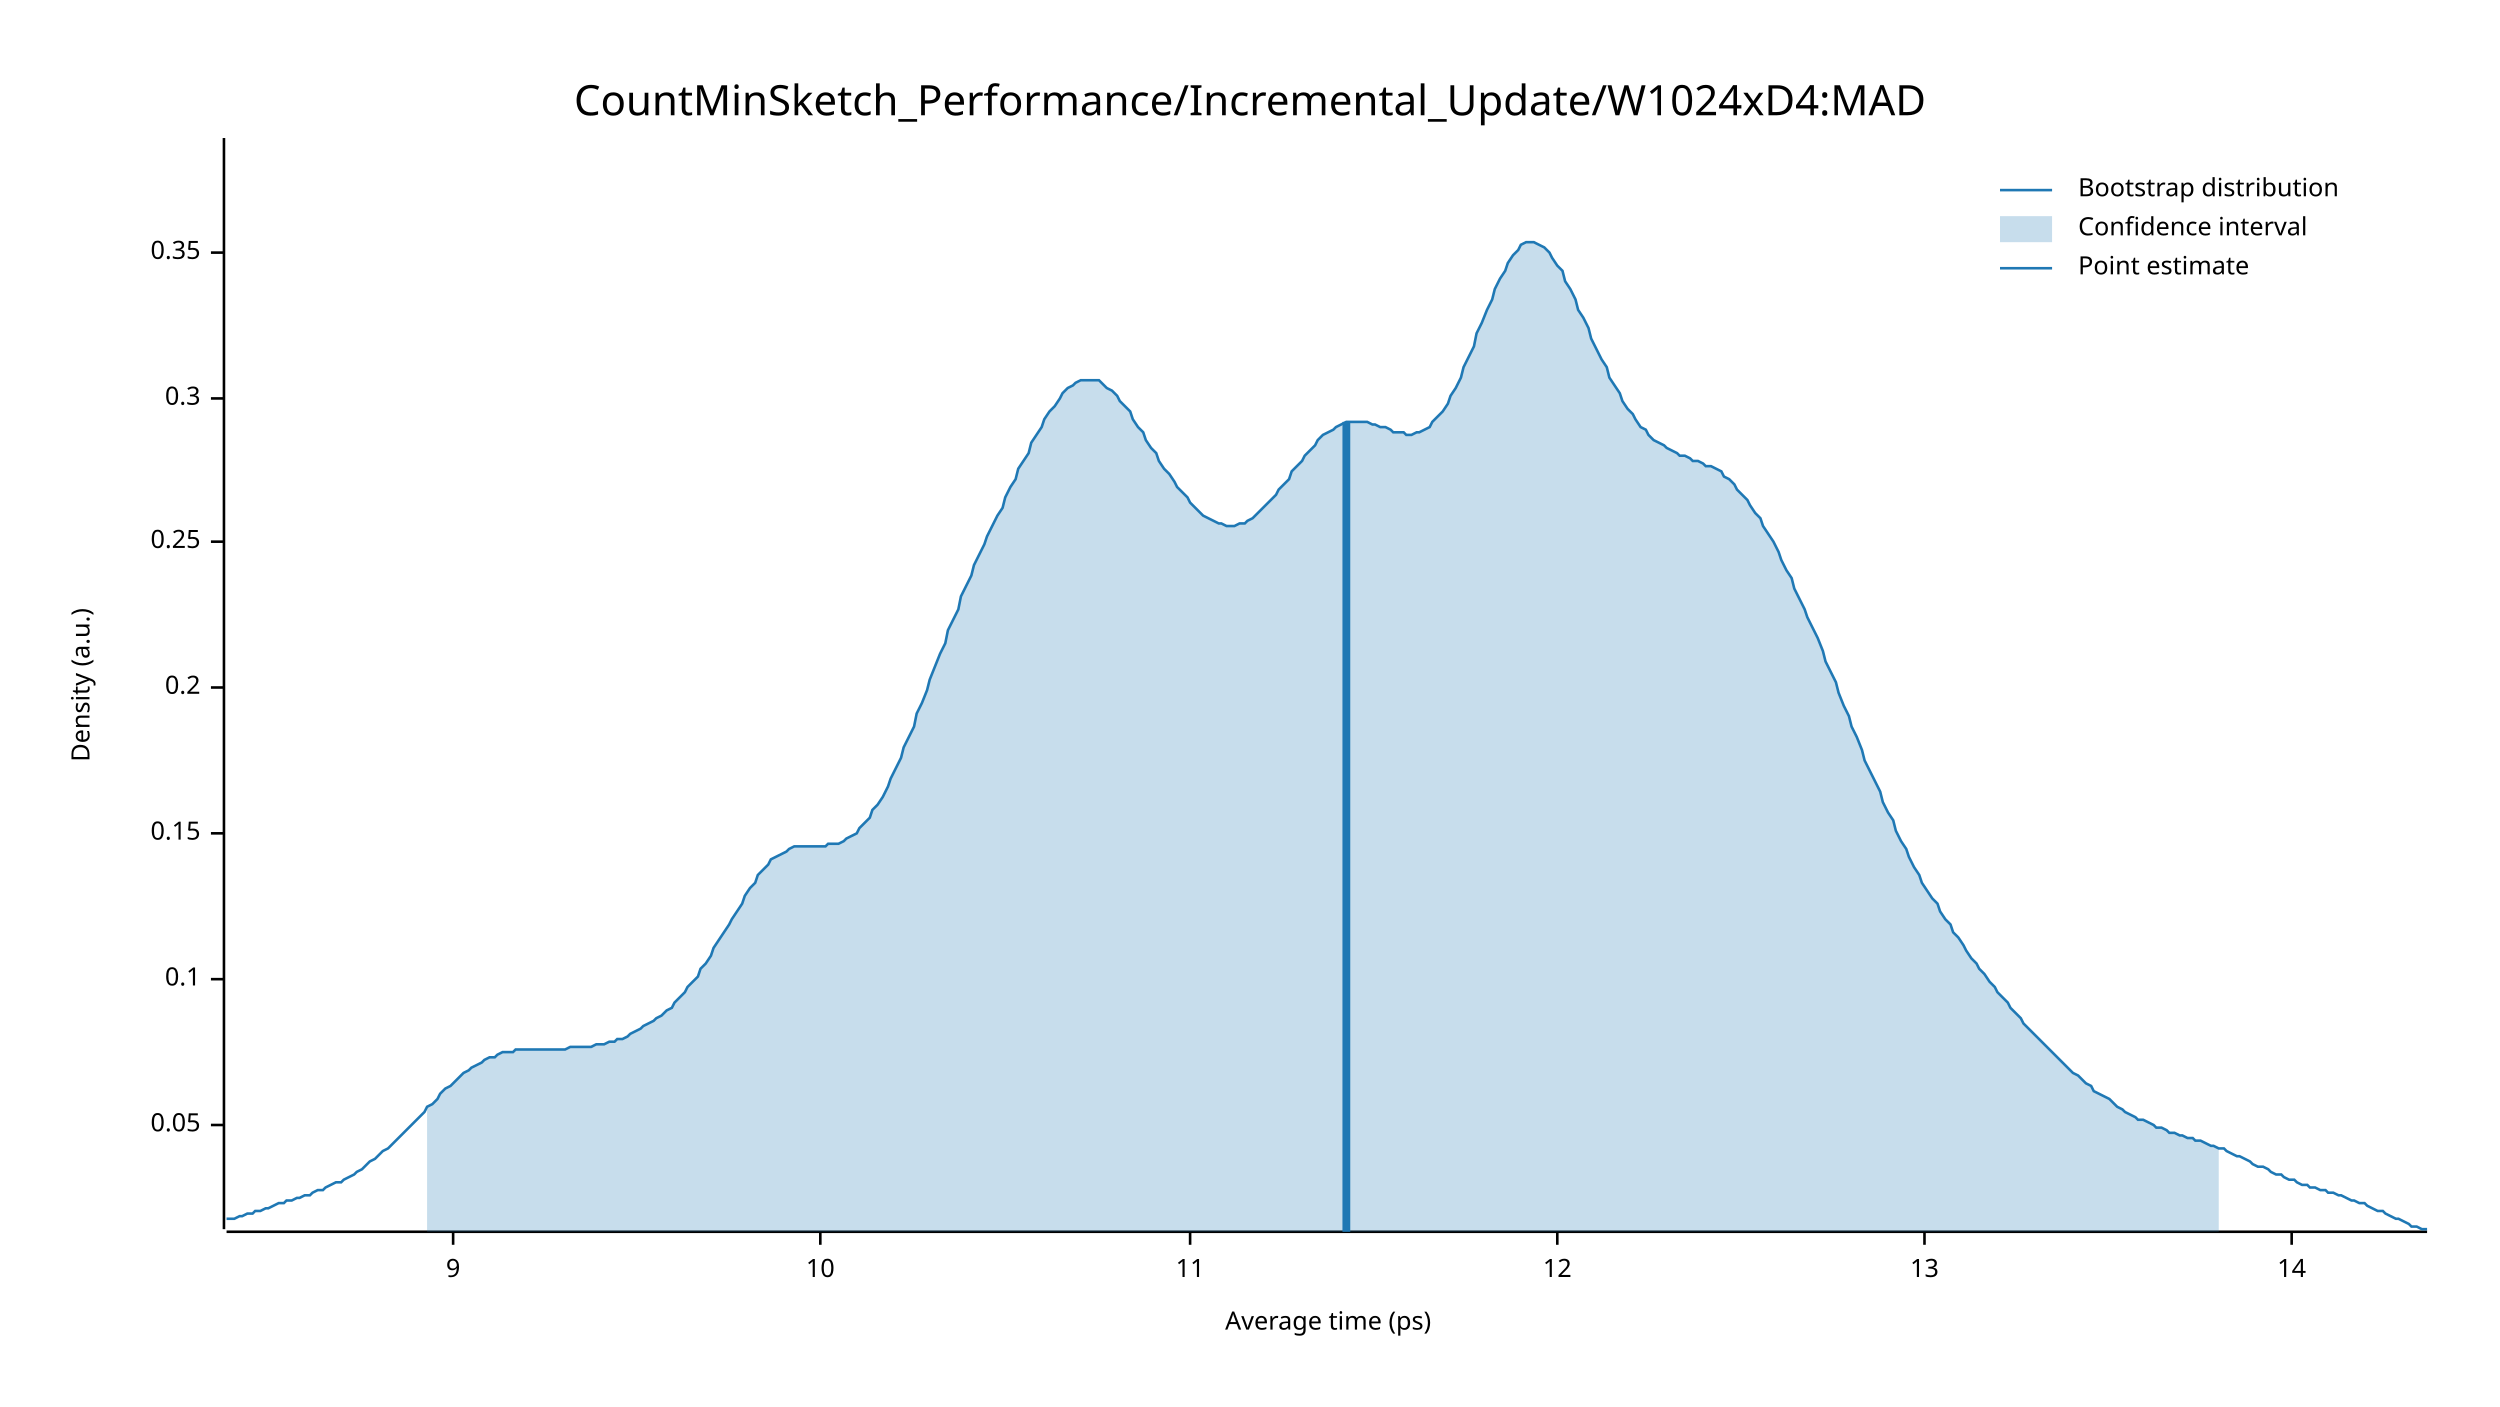
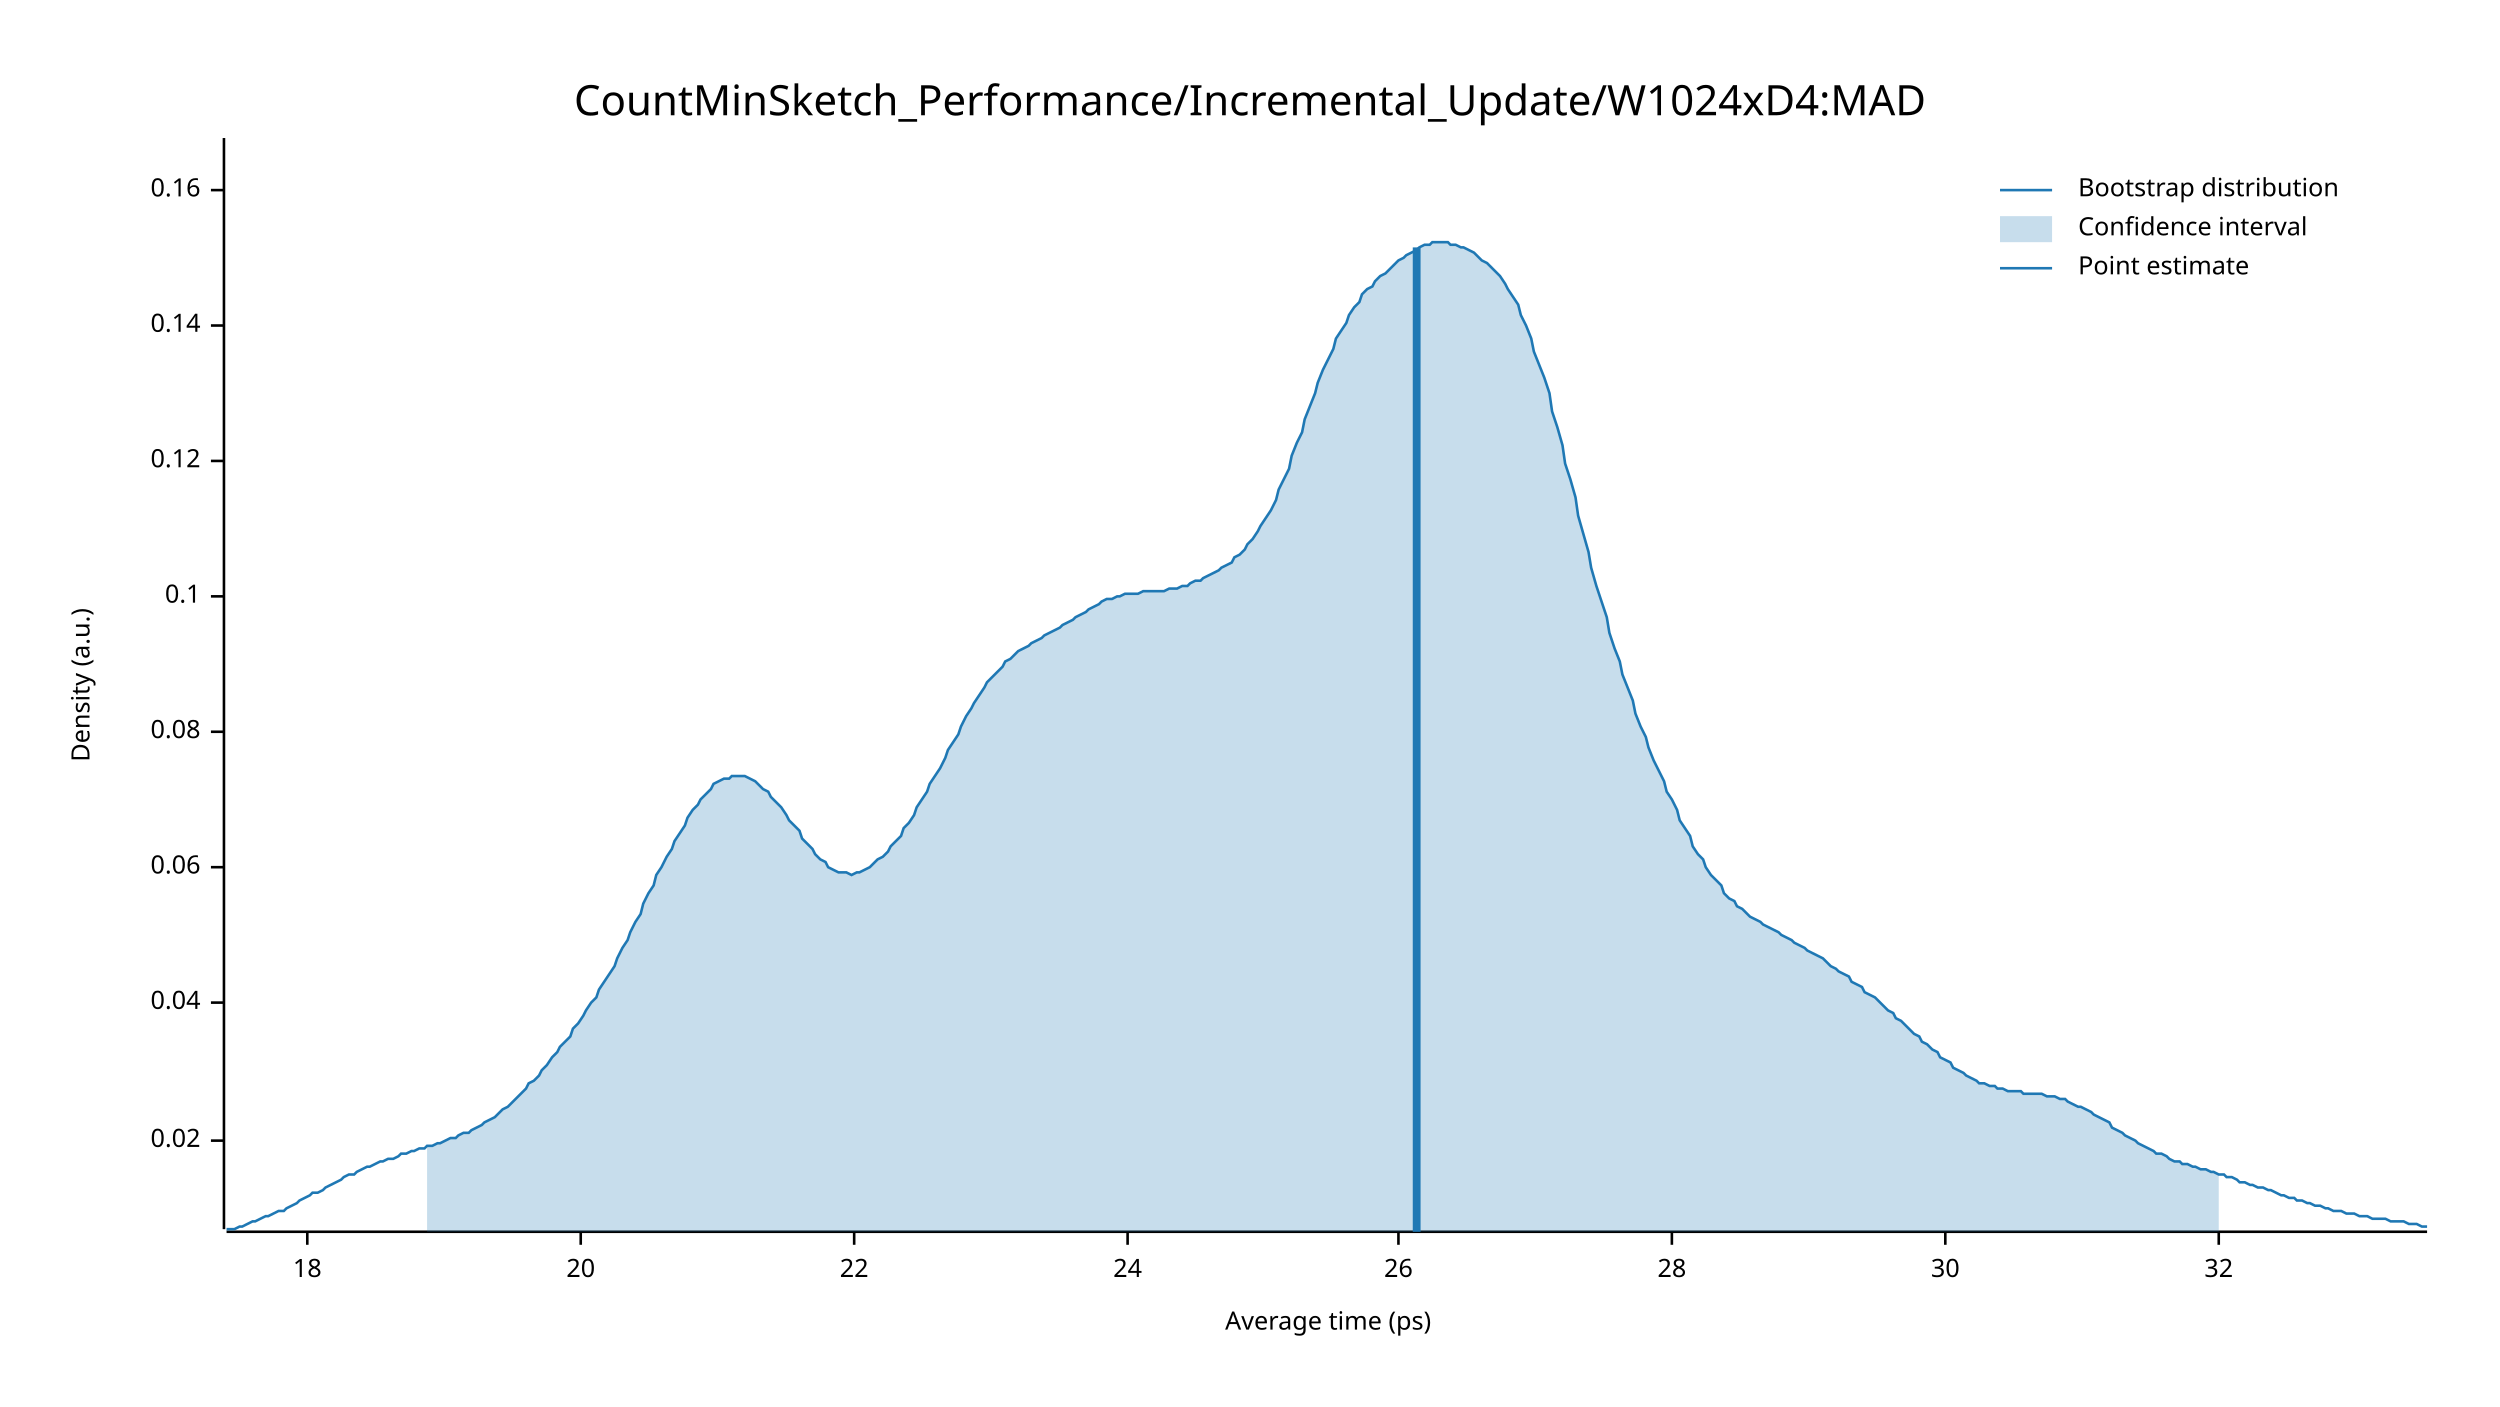
<svg xmlns="http://www.w3.org/2000/svg" width="960" height="540" viewBox="0 0 960 540">
  <text x="480" y="32" dy="0.76em" text-anchor="middle" font-family="sans-serif" font-size="16.129" opacity="1" fill="#000000">
CountMinSketch_Performance/Incremental_Update/W1024xD4:MAD
</text>
  <text x="27" y="263" dy="0.76em" text-anchor="middle" font-family="sans-serif" font-size="9.677" opacity="1" fill="#000000" transform="rotate(270, 27, 263)">
Density (a.u.)
</text>
  <text x="510" y="513" dy="-0.5ex" text-anchor="middle" font-family="sans-serif" font-size="9.677" opacity="1" fill="#000000">
Average time (ps)
</text>
  <polyline fill="none" opacity="1" stroke="#000000" stroke-width="1" points="86,53 86,472 " />
-   <text x="77" y="432" dy="0.5ex" text-anchor="end" font-family="sans-serif" font-size="9.677" opacity="1" fill="#000000">
- 0.05
+   <text x="77" y="438" dy="0.5ex" text-anchor="end" font-family="sans-serif" font-size="9.677" opacity="1" fill="#000000">
+ 0.02
</text>
-   <polyline fill="none" opacity="1" stroke="#000000" stroke-width="1" points="81,432 86,432 " />
-   <text x="77" y="376" dy="0.5ex" text-anchor="end" font-family="sans-serif" font-size="9.677" opacity="1" fill="#000000">
+   <polyline fill="none" opacity="1" stroke="#000000" stroke-width="1" points="81,438 86,438 " />
+   <text x="77" y="385" dy="0.5ex" text-anchor="end" font-family="sans-serif" font-size="9.677" opacity="1" fill="#000000">
+ 0.04
+ </text>
+   <polyline fill="none" opacity="1" stroke="#000000" stroke-width="1" points="81,385 86,385 " />
+   <text x="77" y="333" dy="0.5ex" text-anchor="end" font-family="sans-serif" font-size="9.677" opacity="1" fill="#000000">
+ 0.06
+ </text>
+   <polyline fill="none" opacity="1" stroke="#000000" stroke-width="1" points="81,333 86,333 " />
+   <text x="77" y="281" dy="0.5ex" text-anchor="end" font-family="sans-serif" font-size="9.677" opacity="1" fill="#000000">
+ 0.08
+ </text>
+   <polyline fill="none" opacity="1" stroke="#000000" stroke-width="1" points="81,281 86,281 " />
+   <text x="77" y="229" dy="0.5ex" text-anchor="end" font-family="sans-serif" font-size="9.677" opacity="1" fill="#000000">
0.1
</text>
-   <polyline fill="none" opacity="1" stroke="#000000" stroke-width="1" points="81,376 86,376 " />
-   <text x="77" y="320" dy="0.5ex" text-anchor="end" font-family="sans-serif" font-size="9.677" opacity="1" fill="#000000">
- 0.15
+   <polyline fill="none" opacity="1" stroke="#000000" stroke-width="1" points="81,229 86,229 " />
+   <text x="77" y="177" dy="0.5ex" text-anchor="end" font-family="sans-serif" font-size="9.677" opacity="1" fill="#000000">
+ 0.12
</text>
-   <polyline fill="none" opacity="1" stroke="#000000" stroke-width="1" points="81,320 86,320 " />
-   <text x="77" y="264" dy="0.5ex" text-anchor="end" font-family="sans-serif" font-size="9.677" opacity="1" fill="#000000">
- 0.2
+   <polyline fill="none" opacity="1" stroke="#000000" stroke-width="1" points="81,177 86,177 " />
+   <text x="77" y="125" dy="0.5ex" text-anchor="end" font-family="sans-serif" font-size="9.677" opacity="1" fill="#000000">
+ 0.14
</text>
-   <polyline fill="none" opacity="1" stroke="#000000" stroke-width="1" points="81,264 86,264 " />
-   <text x="77" y="208" dy="0.5ex" text-anchor="end" font-family="sans-serif" font-size="9.677" opacity="1" fill="#000000">
- 0.25
+   <polyline fill="none" opacity="1" stroke="#000000" stroke-width="1" points="81,125 86,125 " />
+   <text x="77" y="73" dy="0.5ex" text-anchor="end" font-family="sans-serif" font-size="9.677" opacity="1" fill="#000000">
+ 0.16
</text>
-   <polyline fill="none" opacity="1" stroke="#000000" stroke-width="1" points="81,208 86,208 " />
-   <text x="77" y="153" dy="0.5ex" text-anchor="end" font-family="sans-serif" font-size="9.677" opacity="1" fill="#000000">
- 0.3
+   <polyline fill="none" opacity="1" stroke="#000000" stroke-width="1" points="81,73 86,73 " />
+   <polyline fill="none" opacity="1" stroke="#000000" stroke-width="1" points="87,473 932,473 " />
+   <text x="118" y="483" dy="0.76em" text-anchor="middle" font-family="sans-serif" font-size="9.677" opacity="1" fill="#000000">
+ 18
</text>
-   <polyline fill="none" opacity="1" stroke="#000000" stroke-width="1" points="81,153 86,153 " />
-   <text x="77" y="97" dy="0.5ex" text-anchor="end" font-family="sans-serif" font-size="9.677" opacity="1" fill="#000000">
- 0.35
+   <polyline fill="none" opacity="1" stroke="#000000" stroke-width="1" points="118,473 118,478 " />
+   <text x="223" y="483" dy="0.76em" text-anchor="middle" font-family="sans-serif" font-size="9.677" opacity="1" fill="#000000">
+ 20
</text>
-   <polyline fill="none" opacity="1" stroke="#000000" stroke-width="1" points="81,97 86,97 " />
-   <polyline fill="none" opacity="1" stroke="#000000" stroke-width="1" points="87,473 932,473 " />
-   <text x="174" y="483" dy="0.76em" text-anchor="middle" font-family="sans-serif" font-size="9.677" opacity="1" fill="#000000">
- 9
+   <polyline fill="none" opacity="1" stroke="#000000" stroke-width="1" points="223,473 223,478 " />
+   <text x="328" y="483" dy="0.76em" text-anchor="middle" font-family="sans-serif" font-size="9.677" opacity="1" fill="#000000">
+ 22
</text>
-   <polyline fill="none" opacity="1" stroke="#000000" stroke-width="1" points="174,473 174,478 " />
-   <text x="315" y="483" dy="0.76em" text-anchor="middle" font-family="sans-serif" font-size="9.677" opacity="1" fill="#000000">
- 10
+   <polyline fill="none" opacity="1" stroke="#000000" stroke-width="1" points="328,473 328,478 " />
+   <text x="433" y="483" dy="0.76em" text-anchor="middle" font-family="sans-serif" font-size="9.677" opacity="1" fill="#000000">
+ 24
</text>
-   <polyline fill="none" opacity="1" stroke="#000000" stroke-width="1" points="315,473 315,478 " />
-   <text x="457" y="483" dy="0.76em" text-anchor="middle" font-family="sans-serif" font-size="9.677" opacity="1" fill="#000000">
- 11
+   <polyline fill="none" opacity="1" stroke="#000000" stroke-width="1" points="433,473 433,478 " />
+   <text x="537" y="483" dy="0.76em" text-anchor="middle" font-family="sans-serif" font-size="9.677" opacity="1" fill="#000000">
+ 26
</text>
-   <polyline fill="none" opacity="1" stroke="#000000" stroke-width="1" points="457,473 457,478 " />
-   <text x="598" y="483" dy="0.76em" text-anchor="middle" font-family="sans-serif" font-size="9.677" opacity="1" fill="#000000">
- 12
+   <polyline fill="none" opacity="1" stroke="#000000" stroke-width="1" points="537,473 537,478 " />
+   <text x="642" y="483" dy="0.76em" text-anchor="middle" font-family="sans-serif" font-size="9.677" opacity="1" fill="#000000">
+ 28
</text>
-   <polyline fill="none" opacity="1" stroke="#000000" stroke-width="1" points="598,473 598,478 " />
-   <text x="739" y="483" dy="0.76em" text-anchor="middle" font-family="sans-serif" font-size="9.677" opacity="1" fill="#000000">
- 13
+   <polyline fill="none" opacity="1" stroke="#000000" stroke-width="1" points="642,473 642,478 " />
+   <text x="747" y="483" dy="0.76em" text-anchor="middle" font-family="sans-serif" font-size="9.677" opacity="1" fill="#000000">
+ 30
</text>
-   <polyline fill="none" opacity="1" stroke="#000000" stroke-width="1" points="739,473 739,478 " />
-   <text x="880" y="483" dy="0.76em" text-anchor="middle" font-family="sans-serif" font-size="9.677" opacity="1" fill="#000000">
- 14
+   <polyline fill="none" opacity="1" stroke="#000000" stroke-width="1" points="747,473 747,478 " />
+   <text x="852" y="483" dy="0.76em" text-anchor="middle" font-family="sans-serif" font-size="9.677" opacity="1" fill="#000000">
+ 32
</text>
-   <polyline fill="none" opacity="1" stroke="#000000" stroke-width="1" points="880,473 880,478 " />
-   <polyline fill="none" opacity="1" stroke="#1F78B4" stroke-width="1" points="87,468 88,468 90,468 92,467 93,467 95,466 97,466 98,465 100,465 102,464 103,464 105,463 107,462 109,462 110,461 112,461 114,460 115,460 117,459 119,459 120,458 122,457 124,457 125,456 127,455 129,454 131,454 132,453 134,452 136,451 137,450 139,449 141,447 142,446 144,445 146,443 147,442 149,441 151,439 153,437 154,436 156,434 158,432 159,431 161,429 163,427 164,425 166,424 168,422 169,420 171,418 173,417 175,415 176,414 178,412 180,411 181,410 183,409 185,408 186,407 188,406 190,406 191,405 193,404 195,404 197,404 198,403 200,403 202,403 203,403 205,403 207,403 208,403 210,403 212,403 214,403 215,403 217,403 219,402 220,402 222,402 224,402 225,402 227,402 229,401 230,401 232,401 234,400 236,400 237,399 239,399 241,398 242,397 244,396 246,395 247,394 249,393 251,392 252,391 254,390 256,388 258,387 259,385 261,383 263,381 264,379 266,377 268,375 269,372 271,370 273,367 274,364 276,361 278,358 280,355 281,353 283,350 285,347 286,344 288,341 290,339 291,336 293,334 295,332 296,330 298,329 300,328 302,327 303,326 305,325 307,325 308,325 310,325 312,325 313,325 315,325 317,325 318,324 320,324 322,324 324,323 325,322 327,321 329,320 330,318 332,316 334,314 335,311 337,309 339,306 341,302 342,299 344,295 346,291 347,287 349,283 351,279 352,274 354,270 356,265 357,261 359,256 361,251 363,247 364,242 366,238 368,234 369,229 371,225 373,221 374,217 376,213 378,209 379,206 381,202 383,198 385,195 386,191 388,187 390,184 391,180 393,177 395,174 396,170 398,167 400,164 401,161 403,158 405,156 407,153 408,151 410,149 412,148 413,147 415,146 417,146 418,146 420,146 422,146 423,147 425,149 427,150 429,152 430,154 432,156 434,158 435,161 437,164 439,166 440,169 442,172 444,174 445,177 447,180 449,182 451,185 452,187 454,189 456,191 457,193 459,195 461,197 462,198 464,199 466,200 468,201 469,201 471,202 473,202 474,202 476,201 478,201 479,200 481,199 483,197 484,196 486,194 488,192 490,190 491,188 493,186 495,184 496,181 498,179 500,177 501,175 503,173 505,171 506,169 508,167 510,166 512,165 513,164 515,163 517,162 518,162 520,162 522,162 523,162 525,162 527,163 528,163 530,164 532,164 534,165 535,166 537,166 539,166 540,167 542,167 544,166 545,166 547,165 549,164 550,162 552,160 554,158 556,155 557,152 559,149 561,145 562,141 564,137 566,133 567,128 569,124 571,119 573,115 574,111 576,107 578,104 579,101 581,98 583,96 584,94 586,93 588,93 589,93 591,94 593,95 595,97 596,99 598,102 600,104 601,108 603,111 605,115 606,119 608,122 610,126 611,130 613,134 615,138 617,141 618,145 620,148 622,151 623,154 625,157 627,159 628,161 630,164 632,165 633,167 635,169 637,170 639,171 640,172 642,173 644,174 645,175 647,175 649,176 650,177 652,177 654,178 655,179 657,179 659,180 661,181 662,183 664,184 666,186 667,188 669,190 671,192 672,194 674,197 676,199 677,202 679,205 681,208 683,212 684,215 686,219 688,222 689,226 691,230 693,234 694,237 696,241 698,245 700,250 701,254 703,258 705,262 706,266 708,271 710,275 711,279 713,283 715,288 716,292 718,296 720,300 722,304 723,308 725,312 727,315 728,319 730,323 732,326 733,329 735,333 737,336 738,339 740,342 742,345 744,347 745,350 747,353 749,355 750,358 752,360 754,363 755,365 757,368 759,370 760,372 762,374 764,377 766,379 767,381 769,383 771,385 772,387 774,389 776,391 777,393 779,395 781,397 782,398 784,400 786,402 788,404 789,405 791,407 793,409 794,410 796,412 798,413 799,414 801,416 803,417 804,419 806,420 808,421 810,422 811,423 813,425 815,426 816,427 818,428 820,429 821,430 823,430 825,431 827,432 828,433 830,433 832,434 833,435 835,435 837,436 838,436 840,437 842,437 843,438 845,438 847,439 849,440 850,440 852,441 854,441 855,442 857,443 859,444 860,444 862,445 864,446 865,447 867,448 869,448 871,449 872,450 874,451 876,451 877,452 879,453 881,453 882,454 884,455 886,455 887,456 889,456 891,457 893,457 894,458 896,458 898,459 899,459 901,460 903,461 904,461 906,462 908,462 909,463 911,464 913,465 915,465 916,466 918,467 920,468 921,468 923,469 925,470 926,471 928,471 930,472 932,472 " />
-   <polygon opacity="0.25" fill="#1F78B4" points="164,425 166,424 168,422 169,420 171,418 173,417 175,415 176,414 178,412 180,411 181,410 183,409 185,408 186,407 188,406 190,406 191,405 193,404 195,404 197,404 198,403 200,403 202,403 203,403 205,403 207,403 208,403 210,403 212,403 214,403 215,403 217,403 219,402 220,402 222,402 224,402 225,402 227,402 229,401 230,401 232,401 234,400 236,400 237,399 239,399 241,398 242,397 244,396 246,395 247,394 249,393 251,392 252,391 254,390 256,388 258,387 259,385 261,383 263,381 264,379 266,377 268,375 269,372 271,370 273,367 274,364 276,361 278,358 280,355 281,353 283,350 285,347 286,344 288,341 290,339 291,336 293,334 295,332 296,330 298,329 300,328 302,327 303,326 305,325 307,325 308,325 310,325 312,325 313,325 315,325 317,325 318,324 320,324 322,324 324,323 325,322 327,321 329,320 330,318 332,316 334,314 335,311 337,309 339,306 341,302 342,299 344,295 346,291 347,287 349,283 351,279 352,274 354,270 356,265 357,261 359,256 361,251 363,247 364,242 366,238 368,234 369,229 371,225 373,221 374,217 376,213 378,209 379,206 381,202 383,198 385,195 386,191 388,187 390,184 391,180 393,177 395,174 396,170 398,167 400,164 401,161 403,158 405,156 407,153 408,151 410,149 412,148 413,147 415,146 417,146 418,146 420,146 422,146 423,147 425,149 427,150 429,152 430,154 432,156 434,158 435,161 437,164 439,166 440,169 442,172 444,174 445,177 447,180 449,182 451,185 452,187 454,189 456,191 457,193 459,195 461,197 462,198 464,199 466,200 468,201 469,201 471,202 473,202 474,202 476,201 478,201 479,200 481,199 483,197 484,196 486,194 488,192 490,190 491,188 493,186 495,184 496,181 498,179 500,177 501,175 503,173 505,171 506,169 508,167 510,166 512,165 513,164 515,163 517,162 518,162 520,162 522,162 523,162 525,162 527,163 528,163 530,164 532,164 534,165 535,166 537,166 539,166 540,167 542,167 544,166 545,166 547,165 549,164 550,162 552,160 554,158 556,155 557,152 559,149 561,145 562,141 564,137 566,133 567,128 569,124 571,119 573,115 574,111 576,107 578,104 579,101 581,98 583,96 584,94 586,93 588,93 589,93 591,94 593,95 595,97 596,99 598,102 600,104 601,108 603,111 605,115 606,119 608,122 610,126 611,130 613,134 615,138 617,141 618,145 620,148 622,151 623,154 625,157 627,159 628,161 630,164 632,165 633,167 635,169 637,170 639,171 640,172 642,173 644,174 645,175 647,175 649,176 650,177 652,177 654,178 655,179 657,179 659,180 661,181 662,183 664,184 666,186 667,188 669,190 671,192 672,194 674,197 676,199 677,202 679,205 681,208 683,212 684,215 686,219 688,222 689,226 691,230 693,234 694,237 696,241 698,245 700,250 701,254 703,258 705,262 706,266 708,271 710,275 711,279 713,283 715,288 716,292 718,296 720,300 722,304 723,308 725,312 727,315 728,319 730,323 732,326 733,329 735,333 737,336 738,339 740,342 742,345 744,347 745,350 747,353 749,355 750,358 752,360 754,363 755,365 757,368 759,370 760,372 762,374 764,377 766,379 767,381 769,383 771,385 772,387 774,389 776,391 777,393 779,395 781,397 782,398 784,400 786,402 788,404 789,405 791,407 793,409 794,410 796,412 798,413 799,414 801,416 803,417 804,419 806,420 808,421 810,422 811,423 813,425 815,426 816,427 818,428 820,429 821,430 823,430 825,431 827,432 828,433 830,433 832,434 833,435 835,435 837,436 838,436 840,437 842,437 843,438 845,438 847,439 849,440 850,440 852,441 852,473 164,473 " />
-   <polyline fill="none" opacity="1" stroke="#1F78B4" stroke-width="3" points="517,473 517,162 " />
+   <polyline fill="none" opacity="1" stroke="#000000" stroke-width="1" points="852,473 852,478 " />
+   <polyline fill="none" opacity="1" stroke="#1F78B4" stroke-width="1" points="87,472 88,472 90,472 92,471 93,471 95,470 97,469 98,469 100,468 102,467 103,467 105,466 107,465 109,465 110,464 112,463 114,462 115,461 117,460 119,459 120,458 122,458 124,457 125,456 127,455 129,454 131,453 132,452 134,451 136,451 137,450 139,449 141,448 142,448 144,447 146,446 147,446 149,445 151,445 153,444 154,443 156,443 158,442 159,442 161,441 163,441 164,440 166,440 168,439 169,439 171,438 173,437 175,437 176,436 178,435 180,435 181,434 183,433 185,432 186,431 188,430 190,429 191,428 193,426 195,425 197,423 198,422 200,420 202,418 203,416 205,415 207,413 208,411 210,409 212,406 214,404 215,402 217,400 219,398 220,395 222,393 224,390 225,388 227,385 229,383 230,380 232,377 234,374 236,371 237,368 239,364 241,361 242,358 244,354 246,351 247,347 249,343 251,340 252,336 254,333 256,329 258,326 259,323 261,320 263,317 264,314 266,311 268,309 269,307 271,305 273,303 274,301 276,300 278,299 280,299 281,298 283,298 285,298 286,298 288,299 290,300 291,301 293,303 295,304 296,306 298,308 300,310 302,313 303,315 305,317 307,319 308,322 310,324 312,326 313,328 315,330 317,331 318,333 320,334 322,335 324,335 325,335 327,336 329,335 330,335 332,334 334,333 335,332 337,330 339,329 341,327 342,325 344,323 346,321 347,318 349,316 351,313 352,310 354,307 356,304 357,301 359,298 361,295 363,291 364,288 366,285 368,282 369,279 371,275 373,272 374,270 376,267 378,264 379,262 381,260 383,258 385,256 386,254 388,253 390,251 391,250 393,249 395,248 396,247 398,246 400,245 401,244 403,243 405,242 407,241 408,240 410,239 412,238 413,237 415,236 417,235 418,234 420,233 422,232 423,231 425,230 427,230 429,229 430,229 432,228 434,228 435,228 437,228 439,227 440,227 442,227 444,227 445,227 447,227 449,226 451,226 452,226 454,225 456,225 457,224 459,223 461,223 462,222 464,221 466,220 468,219 469,218 471,217 473,216 474,214 476,213 478,211 479,209 481,207 483,204 484,202 486,199 488,196 490,192 491,188 493,184 495,180 496,175 498,170 500,166 501,161 503,156 505,151 506,147 508,142 510,138 512,134 513,130 515,127 517,124 518,121 520,118 522,116 523,113 525,111 527,110 528,108 530,106 532,105 534,103 535,102 537,100 539,99 540,98 542,97 544,96 545,95 547,94 549,94 550,93 552,93 554,93 556,93 557,94 559,94 561,95 562,95 564,96 566,97 567,98 569,100 571,101 573,103 574,104 576,106 578,109 579,111 581,114 583,117 584,121 586,125 588,130 589,135 591,140 593,145 595,151 596,158 598,164 600,171 601,178 603,184 605,191 606,198 608,205 610,212 611,218 613,225 615,231 617,237 618,243 620,249 622,254 623,259 625,264 627,269 628,274 630,279 632,283 633,287 635,292 637,296 639,300 640,304 642,307 644,311 645,315 647,318 649,321 650,325 652,328 654,330 655,333 657,336 659,338 661,340 662,343 664,345 666,346 667,348 669,349 671,351 672,352 674,353 676,354 677,355 679,356 681,357 683,358 684,359 686,360 688,361 689,362 691,363 693,364 694,365 696,366 698,367 700,368 701,369 703,371 705,372 706,373 708,374 710,375 711,377 713,378 715,379 716,381 718,382 720,383 722,385 723,386 725,388 727,389 728,391 730,392 732,394 733,395 735,397 737,398 738,400 740,401 742,403 744,404 745,406 747,407 749,408 750,410 752,411 754,412 755,413 757,414 759,415 760,416 762,416 764,417 766,417 767,418 769,418 771,419 772,419 774,419 776,419 777,420 779,420 781,420 782,420 784,420 786,421 788,421 789,421 791,422 793,422 794,423 796,424 798,425 799,425 801,426 803,427 804,428 806,429 808,430 810,431 811,433 813,434 815,435 816,436 818,437 820,438 821,439 823,440 825,441 827,442 828,443 830,443 832,444 833,445 835,446 837,446 838,447 840,447 842,448 843,448 845,449 847,449 849,450 850,450 852,451 854,451 855,452 857,452 859,453 860,454 862,454 864,455 865,455 867,456 869,456 871,457 872,457 874,458 876,459 877,459 879,460 881,460 882,461 884,461 886,462 887,462 889,463 891,463 893,464 894,464 896,465 898,465 899,465 901,466 903,466 904,466 906,467 908,467 909,467 911,468 913,468 915,468 916,468 918,469 920,469 921,469 923,469 925,470 926,470 928,470 930,471 932,471 " />
+   <polygon opacity="0.25" fill="#1F78B4" points="164,440 166,440 168,439 169,439 171,438 173,437 175,437 176,436 178,435 180,435 181,434 183,433 185,432 186,431 188,430 190,429 191,428 193,426 195,425 197,423 198,422 200,420 202,418 203,416 205,415 207,413 208,411 210,409 212,406 214,404 215,402 217,400 219,398 220,395 222,393 224,390 225,388 227,385 229,383 230,380 232,377 234,374 236,371 237,368 239,364 241,361 242,358 244,354 246,351 247,347 249,343 251,340 252,336 254,333 256,329 258,326 259,323 261,320 263,317 264,314 266,311 268,309 269,307 271,305 273,303 274,301 276,300 278,299 280,299 281,298 283,298 285,298 286,298 288,299 290,300 291,301 293,303 295,304 296,306 298,308 300,310 302,313 303,315 305,317 307,319 308,322 310,324 312,326 313,328 315,330 317,331 318,333 320,334 322,335 324,335 325,335 327,336 329,335 330,335 332,334 334,333 335,332 337,330 339,329 341,327 342,325 344,323 346,321 347,318 349,316 351,313 352,310 354,307 356,304 357,301 359,298 361,295 363,291 364,288 366,285 368,282 369,279 371,275 373,272 374,270 376,267 378,264 379,262 381,260 383,258 385,256 386,254 388,253 390,251 391,250 393,249 395,248 396,247 398,246 400,245 401,244 403,243 405,242 407,241 408,240 410,239 412,238 413,237 415,236 417,235 418,234 420,233 422,232 423,231 425,230 427,230 429,229 430,229 432,228 434,228 435,228 437,228 439,227 440,227 442,227 444,227 445,227 447,227 449,226 451,226 452,226 454,225 456,225 457,224 459,223 461,223 462,222 464,221 466,220 468,219 469,218 471,217 473,216 474,214 476,213 478,211 479,209 481,207 483,204 484,202 486,199 488,196 490,192 491,188 493,184 495,180 496,175 498,170 500,166 501,161 503,156 505,151 506,147 508,142 510,138 512,134 513,130 515,127 517,124 518,121 520,118 522,116 523,113 525,111 527,110 528,108 530,106 532,105 534,103 535,102 537,100 539,99 540,98 542,97 544,96 545,95 547,94 549,94 550,93 552,93 554,93 556,93 557,94 559,94 561,95 562,95 564,96 566,97 567,98 569,100 571,101 573,103 574,104 576,106 578,109 579,111 581,114 583,117 584,121 586,125 588,130 589,135 591,140 593,145 595,151 596,158 598,164 600,171 601,178 603,184 605,191 606,198 608,205 610,212 611,218 613,225 615,231 617,237 618,243 620,249 622,254 623,259 625,264 627,269 628,274 630,279 632,283 633,287 635,292 637,296 639,300 640,304 642,307 644,311 645,315 647,318 649,321 650,325 652,328 654,330 655,333 657,336 659,338 661,340 662,343 664,345 666,346 667,348 669,349 671,351 672,352 674,353 676,354 677,355 679,356 681,357 683,358 684,359 686,360 688,361 689,362 691,363 693,364 694,365 696,366 698,367 700,368 701,369 703,371 705,372 706,373 708,374 710,375 711,377 713,378 715,379 716,381 718,382 720,383 722,385 723,386 725,388 727,389 728,391 730,392 732,394 733,395 735,397 737,398 738,400 740,401 742,403 744,404 745,406 747,407 749,408 750,410 752,411 754,412 755,413 757,414 759,415 760,416 762,416 764,417 766,417 767,418 769,418 771,419 772,419 774,419 776,419 777,420 779,420 781,420 782,420 784,420 786,421 788,421 789,421 791,422 793,422 794,423 796,424 798,425 799,425 801,426 803,427 804,428 806,429 808,430 810,431 811,433 813,434 815,435 816,436 818,437 820,438 821,439 823,440 825,441 827,442 828,443 830,443 832,444 833,445 835,446 837,446 838,447 840,447 842,448 843,448 845,449 847,449 849,450 850,450 852,451 852,473 164,473 " />
+   <polyline fill="none" opacity="1" stroke="#1F78B4" stroke-width="3" points="544,473 544,95 " />
  <text x="798" y="68" dy="0.76em" text-anchor="start" font-family="sans-serif" font-size="9.677" opacity="1" fill="#000000">
Bootstrap distribution
</text>
  <text x="798" y="83" dy="0.76em" text-anchor="start" font-family="sans-serif" font-size="9.677" opacity="1" fill="#000000">
Confidence interval
</text>
  <text x="798" y="98" dy="0.76em" text-anchor="start" font-family="sans-serif" font-size="9.677" opacity="1" fill="#000000">
Point estimate
</text>
  <polyline fill="none" opacity="1" stroke="#1F78B4" stroke-width="1" points="768,73 788,73 " />
  <rect x="768" y="83" width="20" height="10" opacity="0.25" fill="#1F78B4" stroke="none" />
  <polyline fill="none" opacity="1" stroke="#1F78B4" stroke-width="1" points="768,103 788,103 " />
</svg>
